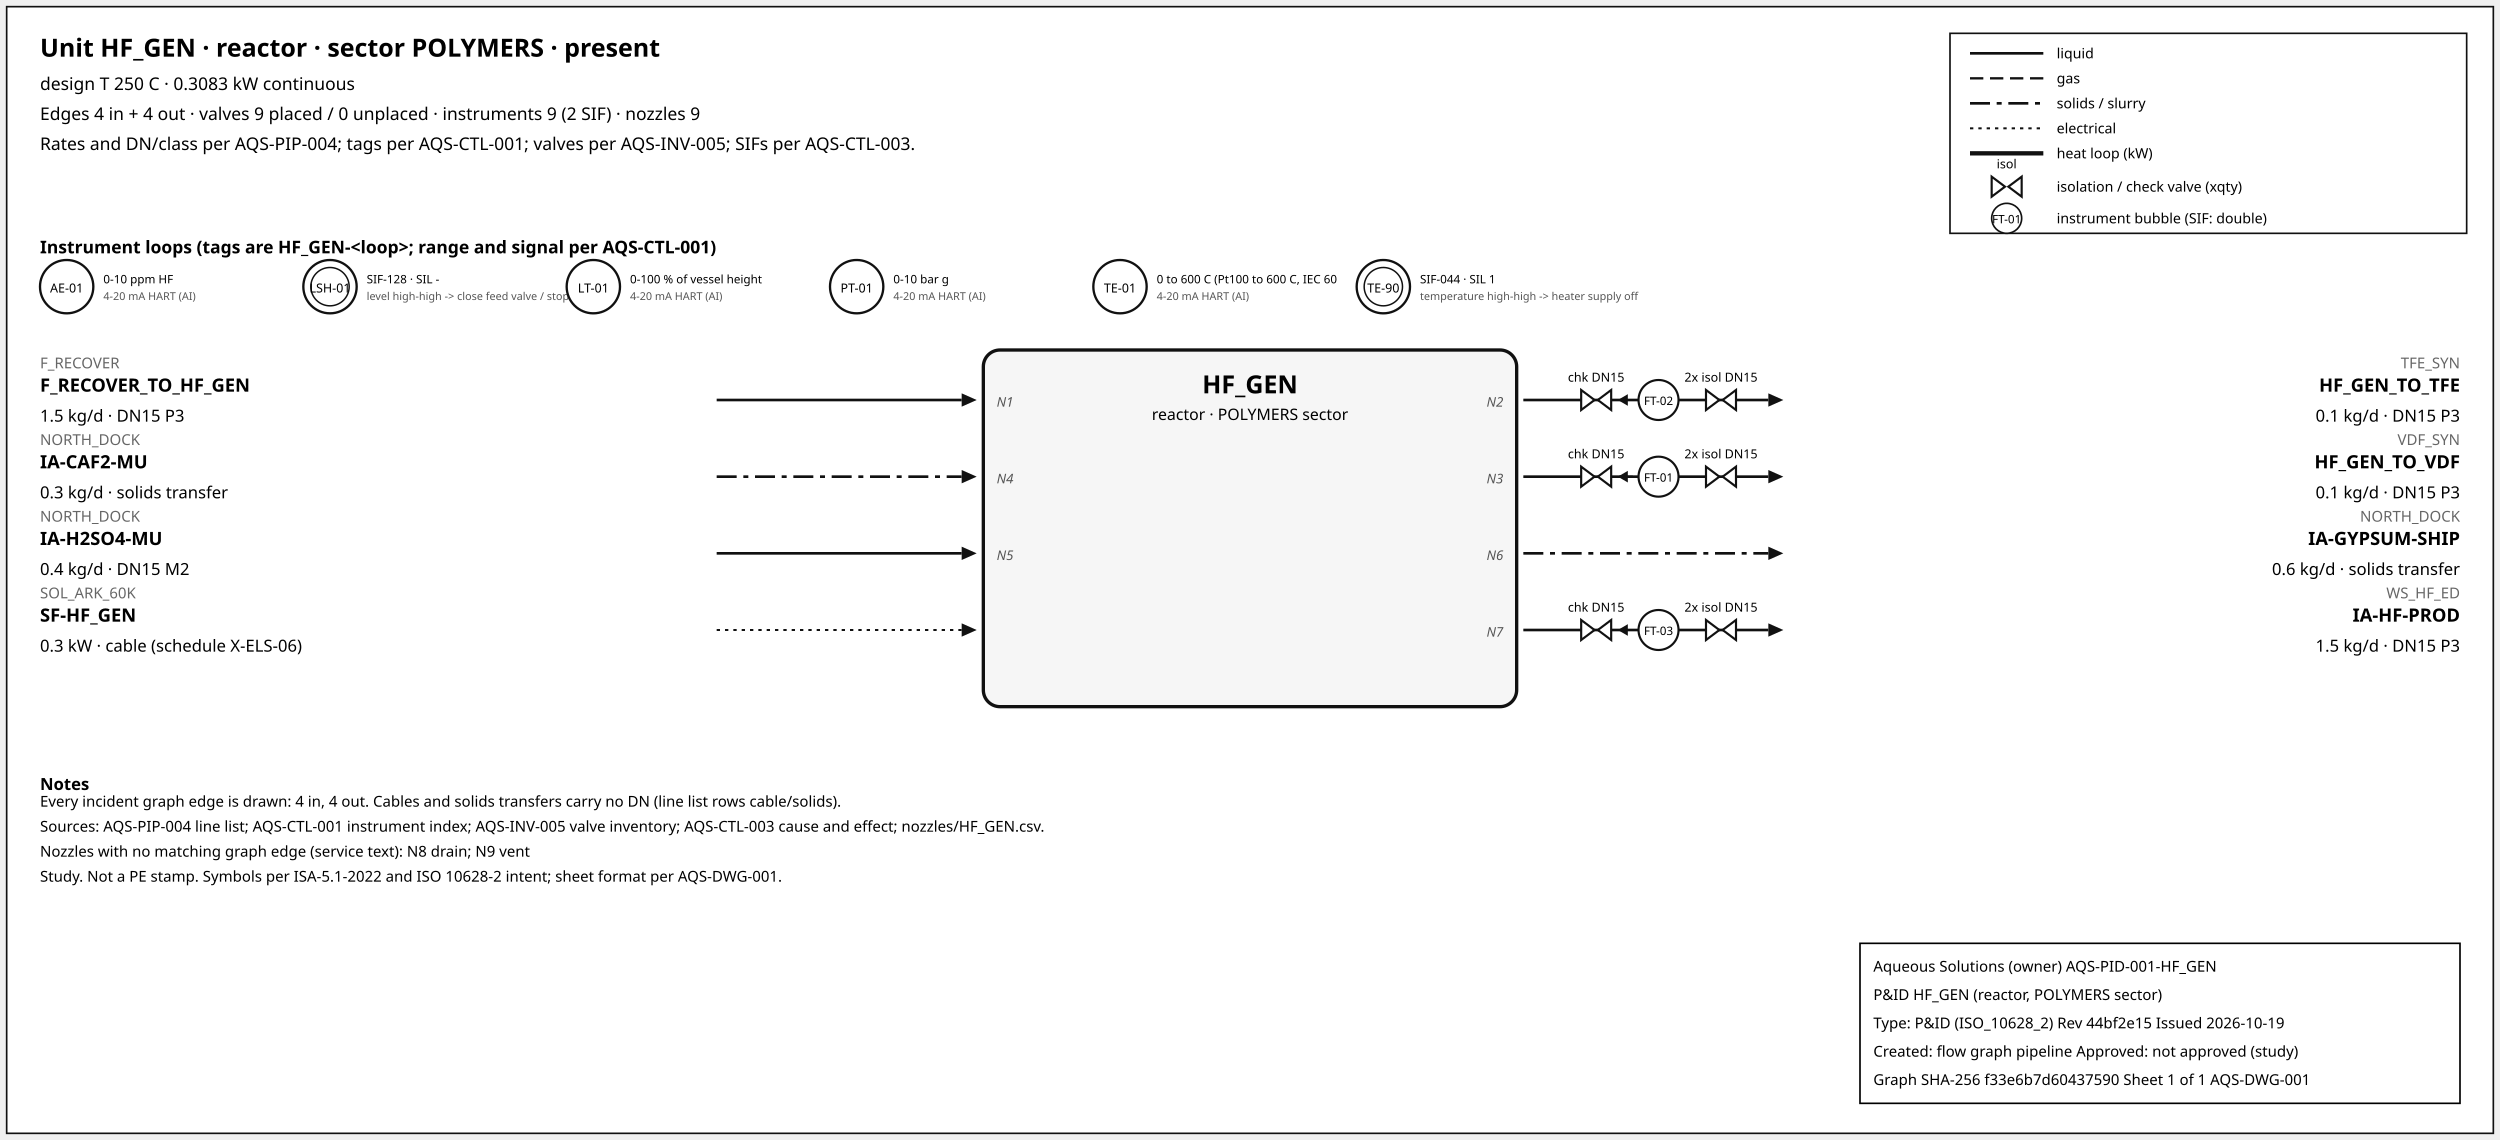
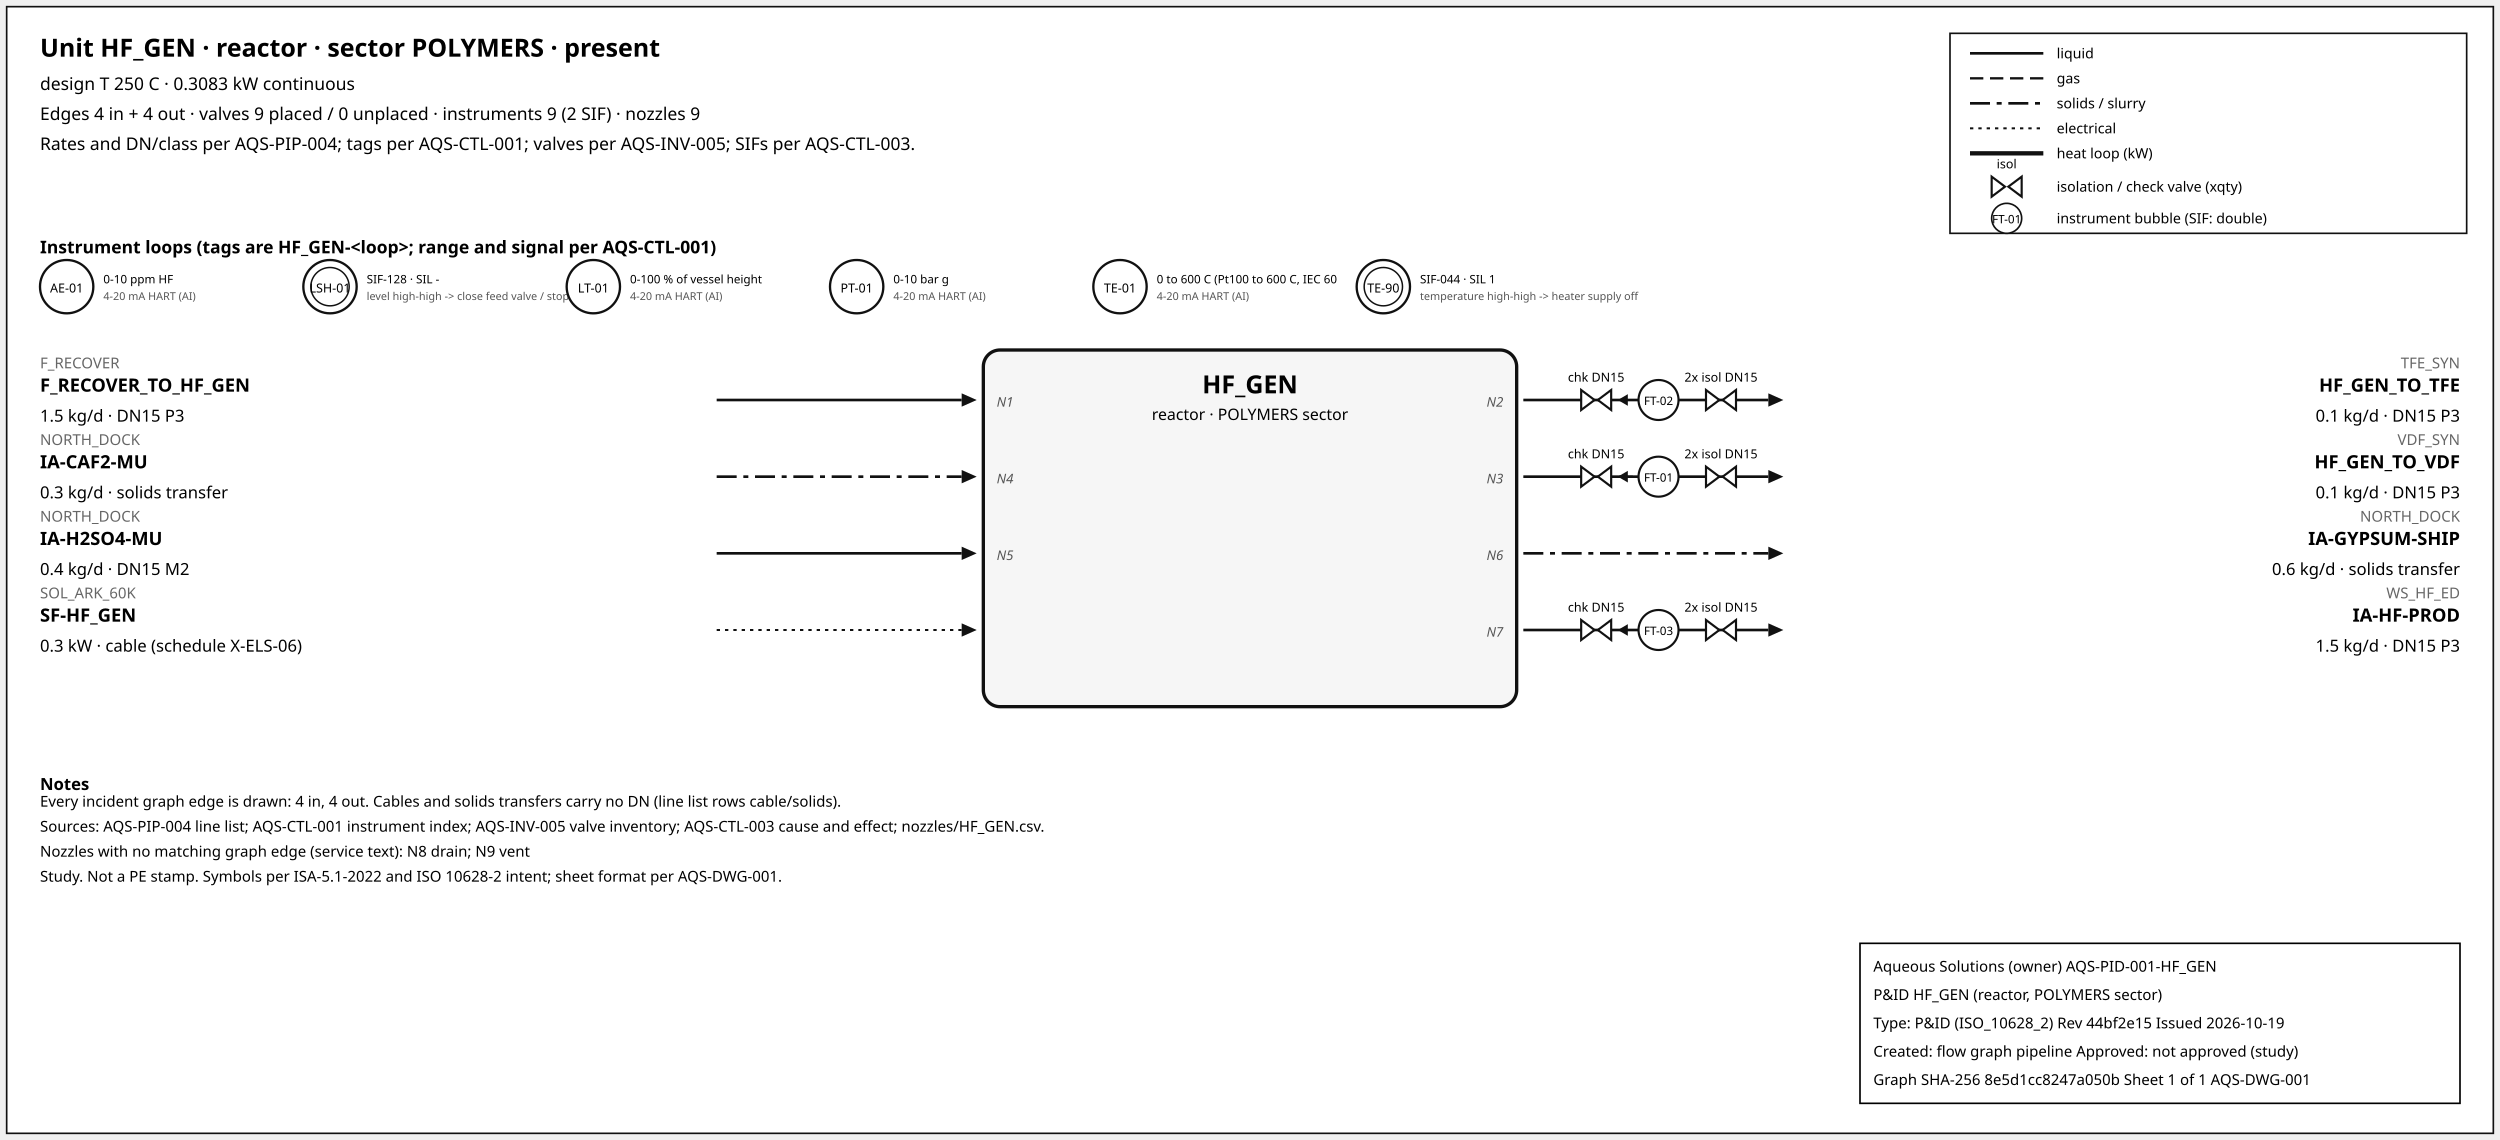
<svg xmlns="http://www.w3.org/2000/svg" width="1500" height="684" font-family="sans-serif">
  <rect x="4" y="4" width="1492" height="676" fill="white" stroke="#111" />
  <text x="24" y="34" font-size="15" font-weight="600">Unit HF_GEN · reactor · sector POLYMERS · present</text>
  <text x="24" y="54" font-size="10.5">design T 250 C · 0.3083 kW continuous</text>
  <text x="24" y="72" font-size="10.5">Edges 4 in + 4 out · valves 9 placed / 0 unplaced · instruments 9 (2 SIF) · nozzles 9</text>
  <text x="24" y="90" font-size="10.5">Rates and DN/class per AQS-PIP-004; tags per AQS-CTL-001; valves per AQS-INV-005; SIFs per AQS-CTL-003.</text>
  <rect x="1170" y="20" width="310" height="120" fill="white" stroke="#111" />
  <line x1="1182" y1="32" x2="1226" y2="32" stroke="#111" stroke-width="1.6" />
  <text x="1234" y="35" font-size="8.5">liquid</text>
  <line x1="1182" y1="47" x2="1226" y2="47" stroke="#111" stroke-width="1.4" stroke-dasharray="8,4" />
  <text x="1234" y="50" font-size="8.5">gas</text>
  <line x1="1182" y1="62" x2="1226" y2="62" stroke="#111" stroke-width="1.6" stroke-dasharray="12,4,3,4" />
  <text x="1234" y="65" font-size="8.5">solids / slurry</text>
  <line x1="1182" y1="77" x2="1226" y2="77" stroke="#111" stroke-width="1.2" stroke-dasharray="2,3" />
  <text x="1234" y="80" font-size="8.5">electrical</text>
  <line x1="1182" y1="92" x2="1226" y2="92" stroke="#111" stroke-width="2.6" />
  <text x="1234" y="95" font-size="8.5">heat loop (kW)</text>
  <path d="M 1195.0,106 L 1203.0,112 L 1195.0,118 Z M 1213.0,106 L 1205.0,112 L 1213.0,118 Z" fill="white" stroke="#111" stroke-width="1.3" />
  <text x="1204.0" y="101.0" font-size="7.5" text-anchor="middle">isol</text>
  <text x="1234" y="115" font-size="8.5">isolation / check valve (xqty)</text>
  <circle cx="1204" cy="131" r="9" fill="white" stroke="#111" />
  <text x="1204" y="134" font-size="7" text-anchor="middle">FT-01</text>
  <text x="1234" y="134" font-size="8.5">instrument bubble (SIF: double)</text>
  <text x="24" y="152" font-size="10.5" font-weight="600">Instrument loops (tags are HF_GEN-&lt;loop&gt;; range and signal per AQS-CTL-001)</text>
  <circle cx="40" cy="172" r="16" fill="white" stroke="#111" stroke-width="1.4" />
  <text x="40" y="175.5" font-size="7.5" text-anchor="middle">AE-01</text>
  <text x="62" y="170" font-size="7">0-10 ppm HF</text>
  <text x="62" y="180" font-size="6.5" fill="#555">4-20 mA HART (AI)</text>
  <circle cx="198" cy="172" r="16" fill="white" stroke="#111" stroke-width="1.4" />
  <circle cx="198" cy="172" r="11.5" fill="none" stroke="#111" stroke-width="0.9" />
  <text x="198" y="175.5" font-size="7.5" text-anchor="middle">LSH-01</text>
  <text x="220" y="170" font-size="7">SIF-128 · SIL -</text>
  <text x="220" y="180" font-size="6.5" fill="#555">level high-high -&gt; close feed valve / stop f</text>
  <circle cx="356" cy="172" r="16" fill="white" stroke="#111" stroke-width="1.4" />
  <text x="356" y="175.5" font-size="7.5" text-anchor="middle">LT-01</text>
  <text x="378" y="170" font-size="7">0-100 % of vessel height</text>
  <text x="378" y="180" font-size="6.5" fill="#555">4-20 mA HART (AI)</text>
  <circle cx="514" cy="172" r="16" fill="white" stroke="#111" stroke-width="1.4" />
  <text x="514" y="175.5" font-size="7.5" text-anchor="middle">PT-01</text>
  <text x="536" y="170" font-size="7">0-10 bar g</text>
  <text x="536" y="180" font-size="6.5" fill="#555">4-20 mA HART (AI)</text>
  <circle cx="672" cy="172" r="16" fill="white" stroke="#111" stroke-width="1.4" />
  <text x="672" y="175.5" font-size="7.5" text-anchor="middle">TE-01</text>
  <text x="694" y="170" font-size="7">0 to 600 C (Pt100 to 600 C, IEC 60</text>
  <text x="694" y="180" font-size="6.5" fill="#555">4-20 mA HART (AI)</text>
  <circle cx="830" cy="172" r="16" fill="white" stroke="#111" stroke-width="1.4" />
  <circle cx="830" cy="172" r="11.5" fill="none" stroke="#111" stroke-width="0.9" />
  <text x="830" y="175.5" font-size="7.5" text-anchor="middle">TE-90</text>
  <text x="852" y="170" font-size="7">SIF-044 · SIL 1</text>
  <text x="852" y="180" font-size="6.5" fill="#555">temperature high-high -&gt; heater supply off</text>
  <rect x="590" y="210" width="320" height="214" rx="10" fill="#f6f6f6" stroke="#111" stroke-width="2" />
  <text x="750.0" y="236" font-size="15" font-weight="700" text-anchor="middle">HF_GEN</text>
  <text x="750.0" y="252" font-size="9.5" text-anchor="middle">reactor · POLYMERS sector</text>
  <line x1="430" y1="240" x2="577" y2="240" stroke="#111" stroke-width="1.6" class="edge-in" />
  <polygon points="586,240 577,236 577,244" fill="#111" />
  <text x="24" y="221" font-size="9" fill="#666" text-anchor="start">F_RECOVER</text>
  <text x="24" y="235" font-size="11" font-weight="600" text-anchor="start">F_RECOVER_TO_HF_GEN</text>
  <text x="24" y="253" font-size="10" text-anchor="start">1.5 kg/d · DN15 P3</text>
  <text x="598" y="244" font-size="8" font-style="italic" fill="#555" text-anchor="start">N1</text>
  <line x1="430" y1="286" x2="577" y2="286" stroke="#111" stroke-width="1.6" stroke-dasharray="12,4,3,4" class="edge-in" />
  <polygon points="586,286 577,282 577,290" fill="#111" />
  <text x="24" y="267" font-size="9" fill="#666" text-anchor="start">NORTH_DOCK</text>
  <text x="24" y="281" font-size="11" font-weight="600" text-anchor="start">IA-CAF2-MU</text>
  <text x="24" y="299" font-size="10" text-anchor="start">0.3 kg/d · solids transfer</text>
  <text x="598" y="290" font-size="8" font-style="italic" fill="#555" text-anchor="start">N4</text>
  <line x1="430" y1="332" x2="577" y2="332" stroke="#111" stroke-width="1.6" class="edge-in" />
  <polygon points="586,332 577,328 577,336" fill="#111" />
  <text x="24" y="313" font-size="9" fill="#666" text-anchor="start">NORTH_DOCK</text>
  <text x="24" y="327" font-size="11" font-weight="600" text-anchor="start">IA-H2SO4-MU</text>
  <text x="24" y="345" font-size="10" text-anchor="start">0.4 kg/d · DN15 M2</text>
  <text x="598" y="336" font-size="8" font-style="italic" fill="#555" text-anchor="start">N5</text>
  <line x1="430" y1="378" x2="577" y2="378" stroke="#111" stroke-width="1.2" stroke-dasharray="2,3" class="edge-in" />
  <polygon points="586,378 577,374 577,382" fill="#111" />
  <text x="24" y="359" font-size="9" fill="#666" text-anchor="start">SOL_ARK_60K</text>
  <text x="24" y="373" font-size="11" font-weight="600" text-anchor="start">SF-HF_GEN</text>
  <text x="24" y="391" font-size="10" text-anchor="start">0.3 kW · cable (schedule X-ELS-06)</text>
  <line x1="914" y1="240" x2="1061" y2="240" stroke="#111" stroke-width="1.6" class="edge-out" />
  <polygon points="1070,240 1061,236 1061,244" fill="#111" />
  <text x="1476" y="221" font-size="9" fill="#666" text-anchor="end">TFE_SYN</text>
  <text x="1476" y="235" font-size="11" font-weight="600" text-anchor="end">HF_GEN_TO_TFE</text>
  <text x="1476" y="253" font-size="10" text-anchor="end">0.1 kg/d · DN15 P3</text>
  <text x="902" y="244" font-size="8" font-style="italic" fill="#555" text-anchor="end">N2</text>
  <line x1="979.7" y1="240" x2="971.7" y2="240" stroke="#111" stroke-width="1.2" />
  <polygon points="970.7,240 976.7,236.5 976.7,243.5" fill="#111" />
  <path d="M 948.7,234 L 956.7,240 L 948.7,246 Z M 966.7,234 L 958.7,240 L 966.7,246 Z" fill="white" stroke="#111" stroke-width="1.3" />
  <text x="957.7" y="229.0" font-size="7.5" text-anchor="middle">chk DN15</text>
  <path d="M 1023.6,234 L 1031.6,240 L 1023.6,246 Z M 1041.6,234 L 1033.6,240 L 1041.6,246 Z" fill="white" stroke="#111" stroke-width="1.3" />
  <text x="1032.6" y="229.0" font-size="7.5" text-anchor="middle">2x isol DN15</text>
  <circle cx="995.12" cy="240" r="12" fill="white" stroke="#111" stroke-width="1.3" />
  <text x="995.12" y="243" font-size="7" text-anchor="middle">FT-02</text>
  <line x1="914" y1="286" x2="1061" y2="286" stroke="#111" stroke-width="1.6" class="edge-out" />
  <polygon points="1070,286 1061,282 1061,290" fill="#111" />
  <text x="1476" y="267" font-size="9" fill="#666" text-anchor="end">VDF_SYN</text>
  <text x="1476" y="281" font-size="11" font-weight="600" text-anchor="end">HF_GEN_TO_VDF</text>
  <text x="1476" y="299" font-size="10" text-anchor="end">0.1 kg/d · DN15 P3</text>
  <text x="902" y="290" font-size="8" font-style="italic" fill="#555" text-anchor="end">N3</text>
  <line x1="979.7" y1="286" x2="971.7" y2="286" stroke="#111" stroke-width="1.2" />
  <polygon points="970.7,286 976.7,282.5 976.7,289.5" fill="#111" />
  <path d="M 948.7,280 L 956.7,286 L 948.7,292 Z M 966.7,280 L 958.7,286 L 966.7,292 Z" fill="white" stroke="#111" stroke-width="1.3" />
  <text x="957.7" y="275.0" font-size="7.5" text-anchor="middle">chk DN15</text>
  <path d="M 1023.6,280 L 1031.6,286 L 1023.6,292 Z M 1041.6,280 L 1033.6,286 L 1041.6,292 Z" fill="white" stroke="#111" stroke-width="1.3" />
  <text x="1032.6" y="275.0" font-size="7.5" text-anchor="middle">2x isol DN15</text>
  <circle cx="995.12" cy="286" r="12" fill="white" stroke="#111" stroke-width="1.3" />
  <text x="995.12" y="289" font-size="7" text-anchor="middle">FT-01</text>
  <line x1="914" y1="332" x2="1061" y2="332" stroke="#111" stroke-width="1.6" stroke-dasharray="12,4,3,4" class="edge-out" />
  <polygon points="1070,332 1061,328 1061,336" fill="#111" />
  <text x="1476" y="313" font-size="9" fill="#666" text-anchor="end">NORTH_DOCK</text>
  <text x="1476" y="327" font-size="11" font-weight="600" text-anchor="end">IA-GYPSUM-SHIP</text>
  <text x="1476" y="345" font-size="10" text-anchor="end">0.6 kg/d · solids transfer</text>
  <text x="902" y="336" font-size="8" font-style="italic" fill="#555" text-anchor="end">N6</text>
  <line x1="914" y1="378" x2="1061" y2="378" stroke="#111" stroke-width="1.6" class="edge-out" />
  <polygon points="1070,378 1061,374 1061,382" fill="#111" />
  <text x="1476" y="359" font-size="9" fill="#666" text-anchor="end">WS_HF_ED</text>
  <text x="1476" y="373" font-size="11" font-weight="600" text-anchor="end">IA-HF-PROD</text>
  <text x="1476" y="391" font-size="10" text-anchor="end">1.5 kg/d · DN15 P3</text>
  <text x="902" y="382" font-size="8" font-style="italic" fill="#555" text-anchor="end">N7</text>
  <line x1="979.7" y1="378" x2="971.7" y2="378" stroke="#111" stroke-width="1.2" />
  <polygon points="970.7,378 976.7,374.5 976.7,381.5" fill="#111" />
  <path d="M 948.7,372 L 956.7,378 L 948.7,384 Z M 966.7,372 L 958.7,378 L 966.7,384 Z" fill="white" stroke="#111" stroke-width="1.3" />
  <text x="957.7" y="367.0" font-size="7.5" text-anchor="middle">chk DN15</text>
  <path d="M 1023.6,372 L 1031.6,378 L 1023.6,384 Z M 1041.6,372 L 1033.6,378 L 1041.6,384 Z" fill="white" stroke="#111" stroke-width="1.3" />
  <text x="1032.6" y="367.0" font-size="7.5" text-anchor="middle">2x isol DN15</text>
  <circle cx="995.12" cy="378" r="12" fill="white" stroke="#111" stroke-width="1.3" />
  <text x="995.12" y="381" font-size="7" text-anchor="middle">FT-03</text>
  <text x="24" y="474" font-size="10" font-weight="600">Notes</text>
  <text x="24" y="484" font-size="9">Every incident graph edge is drawn: 4 in, 4 out. Cables and solids transfers carry no DN (line list rows cable/solids).</text>
  <text x="24" y="499" font-size="9">Sources: AQS-PIP-004 line list; AQS-CTL-001 instrument index; AQS-INV-005 valve inventory; AQS-CTL-003 cause and effect; nozzles/HF_GEN.csv.</text>
  <text x="24" y="514" font-size="9">Nozzles with no matching graph edge (service text): N8 drain; N9 vent</text>
  <text x="24" y="529" font-size="9">Study. Not a PE stamp. Symbols per ISA-5.1-2022 and ISO 10628-2 intent; sheet format per AQS-DWG-001.</text>
  <g id="aqs-title-block">
    <rect x="1116" y="566" width="360" height="96" fill="white" stroke="black" stroke-width="1" />
    <text x="1124" y="583" font-size="9">Aqueous Solutions (owner)   AQS-PID-001-HF_GEN</text>
    <text x="1124" y="600" font-size="9">P&amp;ID HF_GEN (reactor, POLYMERS sector)</text>
    <text x="1124" y="617" font-size="9">Type: P&amp;ID (ISO_10628_2)   Rev 44bf2e15   Issued 2026-10-19</text>
    <text x="1124" y="634" font-size="9">Created: flow graph pipeline   Approved: not approved (study)</text>
-     <text x="1124" y="651" font-size="9">Graph SHA-256 f33e6b7d60437590   Sheet 1 of 1   AQS-DWG-001</text>
+     <text x="1124" y="651" font-size="9">Graph SHA-256 8e5d1cc8247a050b   Sheet 1 of 1   AQS-DWG-001</text>
  </g>
</svg>
